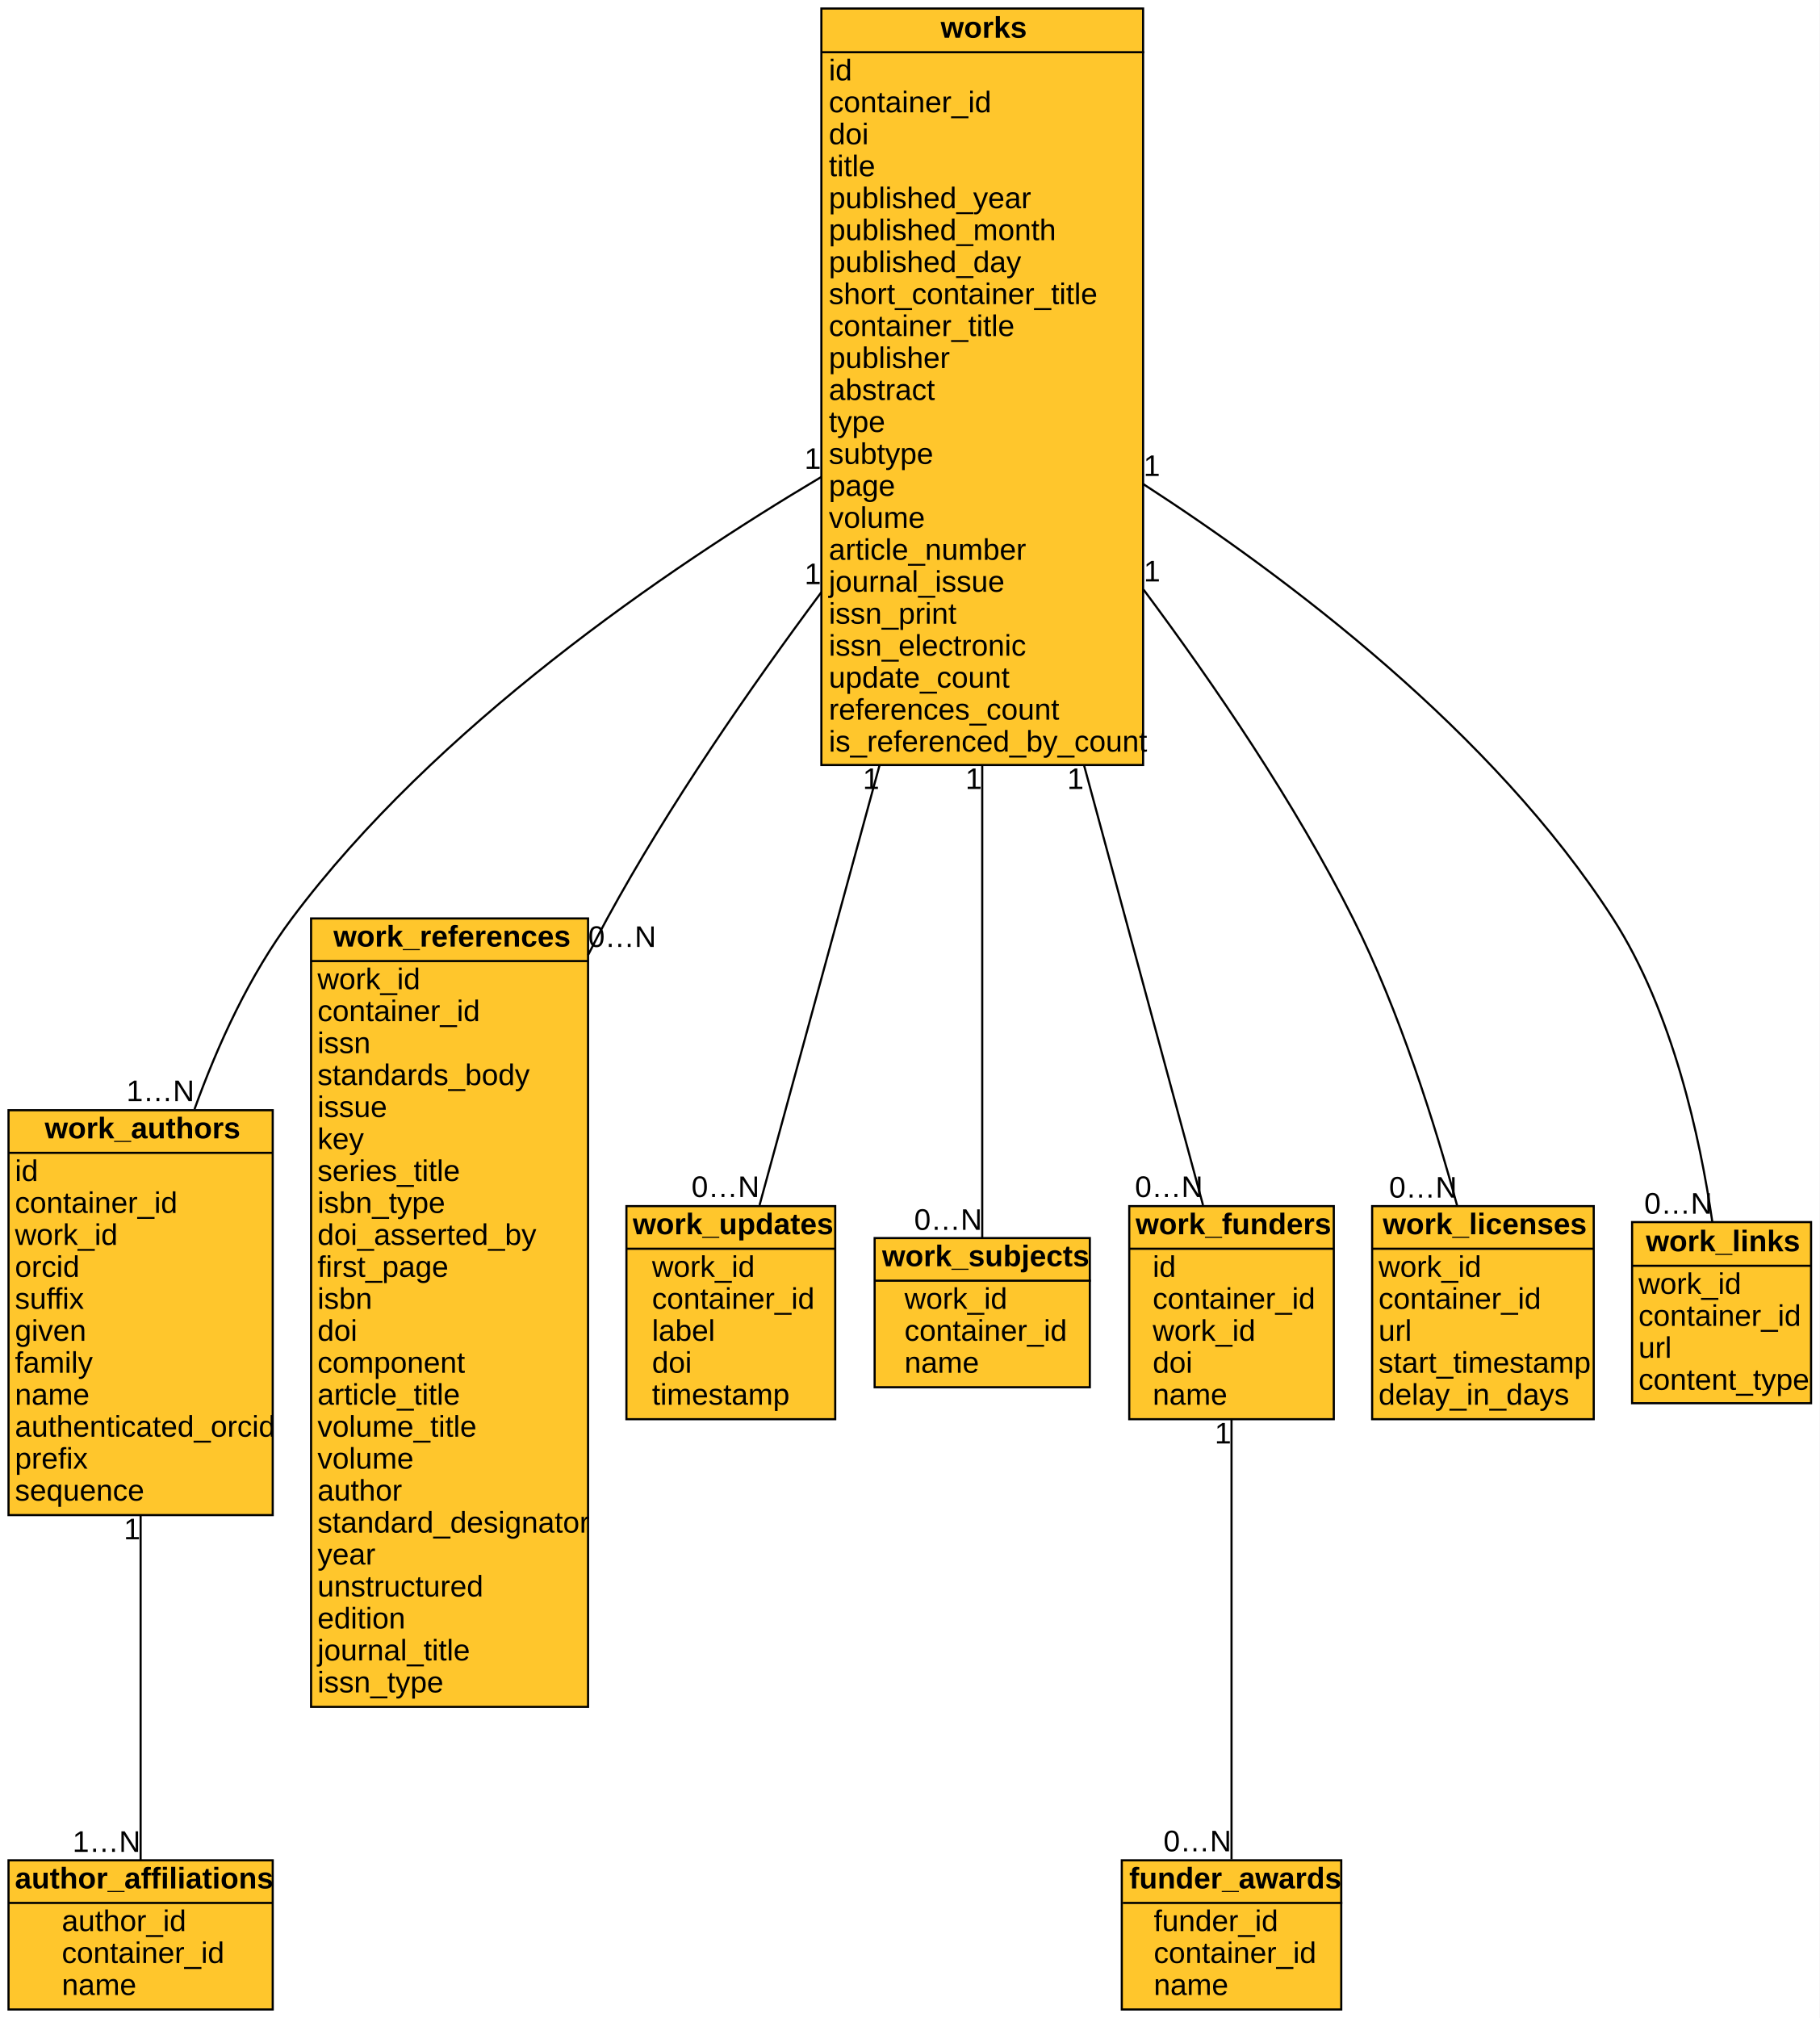
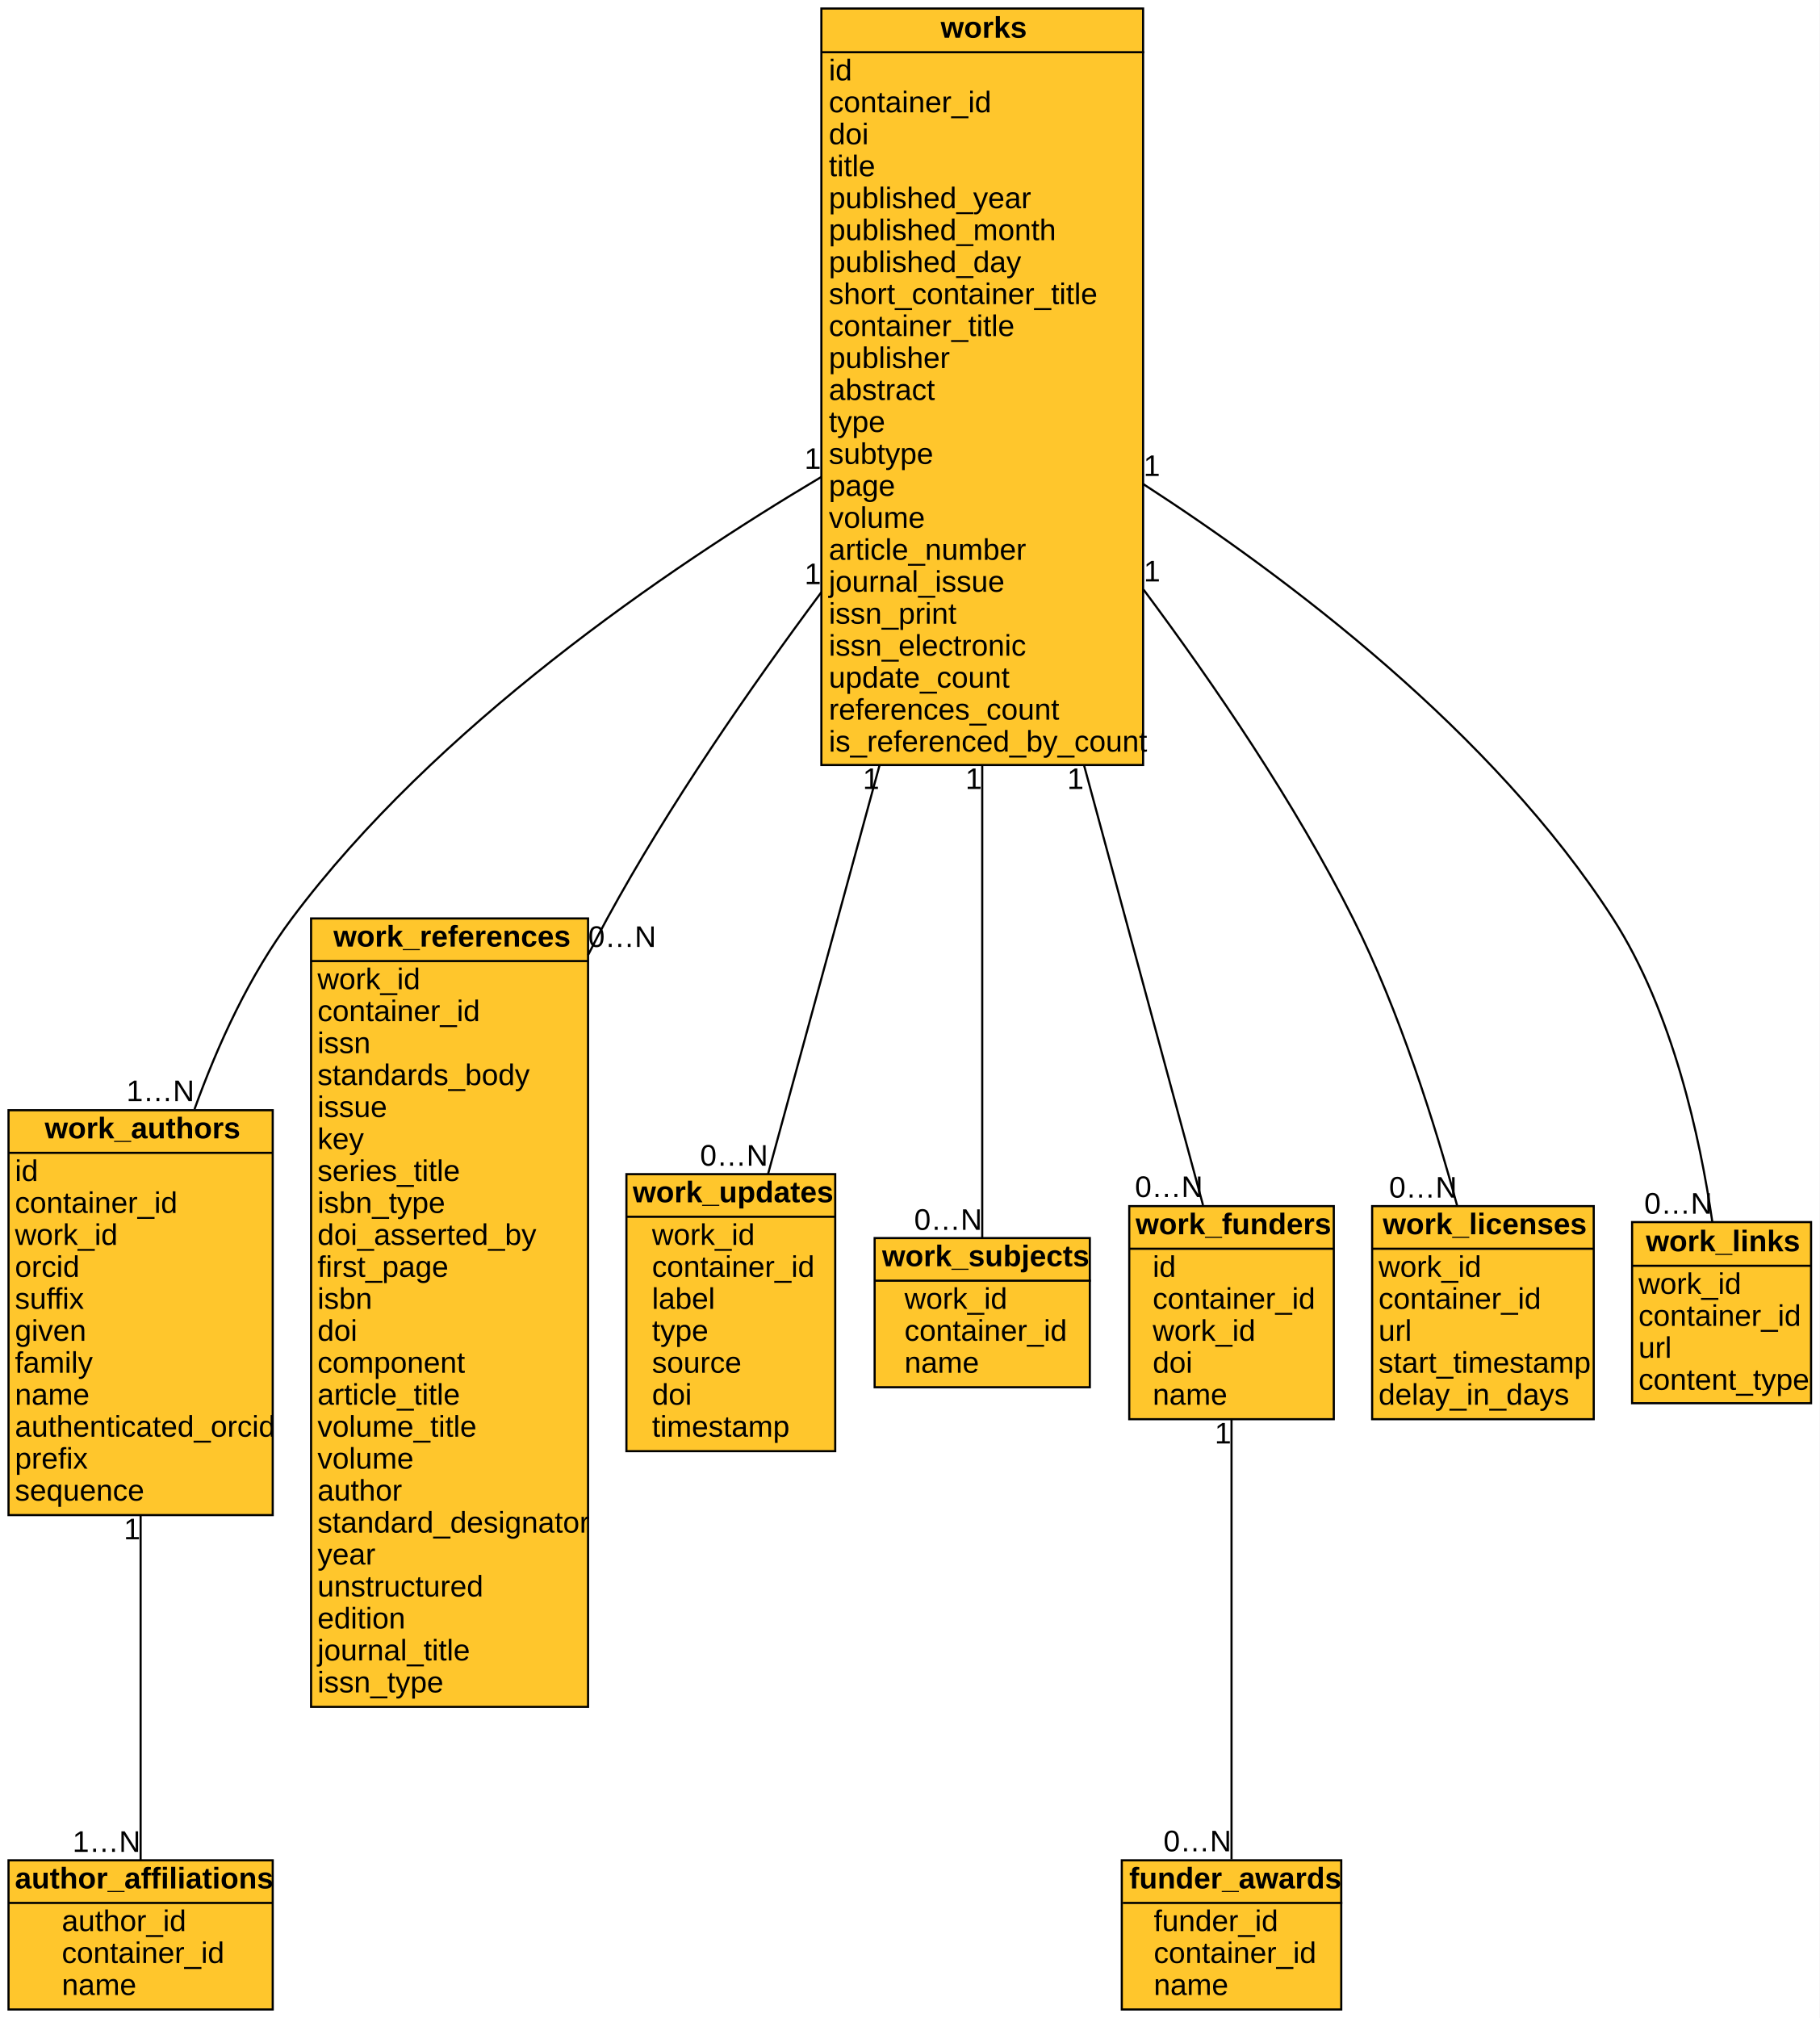
<svg xmlns="http://www.w3.org/2000/svg" width="854pt" height="947pt" viewBox="0.00 0.00 854.00 947.00">
  <g id="graph0" class="graph" transform="scale(1 1) rotate(0) translate(4 943)">
    <polygon fill="white" stroke="transparent" points="-4,4 -4,-943 850,-943 850,4 -4,4" />
    <g id="node1" class="node">
      <polygon fill="#ffc62c" stroke="transparent" points="532.5,-939 381.5,-939 381.5,-584 532.5,-584 532.5,-939" />
      <text text-anchor="start" x="437.5" y="-925.3" font-family="Arial" font-weight="bold" font-size="14.00" fill="#000000">works</text>
      <text text-anchor="start" x="385" y="-905.3" font-family="Arial" font-size="14.00" fill="#000000">id</text>
      <text text-anchor="start" x="385" y="-890.3" font-family="Arial" font-size="14.00" fill="#000000">container_id</text>
      <text text-anchor="start" x="385" y="-875.3" font-family="Arial" font-size="14.00" fill="#000000">doi</text>
      <text text-anchor="start" x="385" y="-860.3" font-family="Arial" font-size="14.00" fill="#000000">title</text>
      <text text-anchor="start" x="385" y="-845.3" font-family="Arial" font-size="14.00" fill="#000000">published_year</text>
      <text text-anchor="start" x="385" y="-830.3" font-family="Arial" font-size="14.00" fill="#000000">published_month</text>
      <text text-anchor="start" x="385" y="-815.3" font-family="Arial" font-size="14.00" fill="#000000">published_day</text>
      <text text-anchor="start" x="385" y="-800.3" font-family="Arial" font-size="14.00" fill="#000000">short_container_title</text>
      <text text-anchor="start" x="385" y="-785.3" font-family="Arial" font-size="14.00" fill="#000000">container_title</text>
      <text text-anchor="start" x="385" y="-770.3" font-family="Arial" font-size="14.00" fill="#000000">publisher</text>
      <text text-anchor="start" x="385" y="-755.3" font-family="Arial" font-size="14.00" fill="#000000">abstract</text>
      <text text-anchor="start" x="385" y="-740.3" font-family="Arial" font-size="14.00" fill="#000000">type</text>
      <text text-anchor="start" x="385" y="-725.3" font-family="Arial" font-size="14.00" fill="#000000">subtype</text>
      <text text-anchor="start" x="385" y="-710.3" font-family="Arial" font-size="14.00" fill="#000000">page</text>
      <text text-anchor="start" x="385" y="-695.3" font-family="Arial" font-size="14.00" fill="#000000">volume</text>
      <text text-anchor="start" x="385" y="-680.3" font-family="Arial" font-size="14.00" fill="#000000">article_number</text>
      <text text-anchor="start" x="385" y="-665.3" font-family="Arial" font-size="14.00" fill="#000000">journal_issue</text>
      <text text-anchor="start" x="385" y="-650.3" font-family="Arial" font-size="14.00" fill="#000000">issn_print</text>
      <text text-anchor="start" x="385" y="-635.3" font-family="Arial" font-size="14.00" fill="#000000">issn_electronic</text>
      <text text-anchor="start" x="385" y="-620.3" font-family="Arial" font-size="14.00" fill="#000000">update_count</text>
      <text text-anchor="start" x="385" y="-605.3" font-family="Arial" font-size="14.00" fill="#000000">references_count</text>
      <text text-anchor="start" x="385" y="-590.3" font-family="Arial" font-size="14.00" fill="#000000">is_referenced_by_count</text>
      <polygon fill="black" stroke="black" points="382,-918.5 382,-918.5 533,-918.5 533,-918.5 382,-918.5" />
      <polygon fill="none" stroke="black" points="381.5,-584 381.5,-939 532.5,-939 532.5,-584 381.5,-584" />
    </g>
    <g id="node2" class="node">
      <polygon fill="#ffc62c" stroke="transparent" points="124,-422 0,-422 0,-232 124,-232 124,-422" />
      <text text-anchor="start" x="17" y="-408.8" font-family="Arial" font-weight="bold" font-size="14.00" fill="#000000">work_authors</text>
      <text text-anchor="start" x="3" y="-388.8" font-family="Arial" font-size="14.00" fill="#000000">id</text>
      <text text-anchor="start" x="3" y="-373.8" font-family="Arial" font-size="14.00" fill="#000000">container_id</text>
      <text text-anchor="start" x="3" y="-358.8" font-family="Arial" font-size="14.00" fill="#000000">work_id</text>
      <text text-anchor="start" x="3" y="-343.8" font-family="Arial" font-size="14.00" fill="#000000">orcid</text>
      <text text-anchor="start" x="3" y="-328.8" font-family="Arial" font-size="14.00" fill="#000000">suffix</text>
      <text text-anchor="start" x="3" y="-313.8" font-family="Arial" font-size="14.00" fill="#000000">given</text>
      <text text-anchor="start" x="3" y="-298.8" font-family="Arial" font-size="14.00" fill="#000000">family</text>
      <text text-anchor="start" x="3" y="-283.8" font-family="Arial" font-size="14.00" fill="#000000">name</text>
      <text text-anchor="start" x="3" y="-268.8" font-family="Arial" font-size="14.00" fill="#000000">authenticated_orcid</text>
      <text text-anchor="start" x="3" y="-253.8" font-family="Arial" font-size="14.00" fill="#000000">prefix</text>
      <text text-anchor="start" x="3" y="-238.8" font-family="Arial" font-size="14.00" fill="#000000">sequence</text>
      <polygon fill="black" stroke="black" points="0,-402 0,-402 124,-402 124,-402 0,-402" />
      <polygon fill="none" stroke="black" points="0,-232 0,-422 124,-422 124,-232 0,-232" />
    </g>
    <g id="edge1" class="edge">
      <path fill="none" stroke="black" d="M381.44,-719.17C308.82,-676.02 200.42,-602.1 133,-512 113.2,-485.54 98.24,-452.89 87.29,-422.47" />
      <text text-anchor="middle" x="71.29" y="-426.27" font-family="Arial" font-size="14.00">1…N</text>
      <text text-anchor="middle" x="377.44" y="-722.97" font-family="Arial" font-size="14.00">1</text>
    </g>
    <g id="node4" class="node">
      <polygon fill="#ffc62c" stroke="transparent" points="272,-512 142,-512 142,-142 272,-142 272,-512" />
      <text text-anchor="start" x="152.5" y="-498.8" font-family="Arial" font-weight="bold" font-size="14.00" fill="#000000">work_references</text>
      <text text-anchor="start" x="145" y="-478.8" font-family="Arial" font-size="14.00" fill="#000000">work_id</text>
      <text text-anchor="start" x="145" y="-463.8" font-family="Arial" font-size="14.00" fill="#000000">container_id</text>
      <text text-anchor="start" x="145" y="-448.8" font-family="Arial" font-size="14.00" fill="#000000">issn</text>
      <text text-anchor="start" x="145" y="-433.8" font-family="Arial" font-size="14.00" fill="#000000">standards_body</text>
      <text text-anchor="start" x="145" y="-418.8" font-family="Arial" font-size="14.00" fill="#000000">issue</text>
      <text text-anchor="start" x="145" y="-403.8" font-family="Arial" font-size="14.00" fill="#000000">key</text>
      <text text-anchor="start" x="145" y="-388.8" font-family="Arial" font-size="14.00" fill="#000000">series_title</text>
      <text text-anchor="start" x="145" y="-373.8" font-family="Arial" font-size="14.00" fill="#000000">isbn_type</text>
      <text text-anchor="start" x="145" y="-358.8" font-family="Arial" font-size="14.00" fill="#000000">doi_asserted_by</text>
      <text text-anchor="start" x="145" y="-343.8" font-family="Arial" font-size="14.00" fill="#000000">first_page</text>
      <text text-anchor="start" x="145" y="-328.8" font-family="Arial" font-size="14.00" fill="#000000">isbn</text>
      <text text-anchor="start" x="145" y="-313.8" font-family="Arial" font-size="14.00" fill="#000000">doi</text>
      <text text-anchor="start" x="145" y="-298.8" font-family="Arial" font-size="14.00" fill="#000000">component</text>
      <text text-anchor="start" x="145" y="-283.8" font-family="Arial" font-size="14.00" fill="#000000">article_title</text>
      <text text-anchor="start" x="145" y="-268.8" font-family="Arial" font-size="14.00" fill="#000000">volume_title</text>
      <text text-anchor="start" x="145" y="-253.8" font-family="Arial" font-size="14.00" fill="#000000">volume</text>
      <text text-anchor="start" x="145" y="-238.8" font-family="Arial" font-size="14.00" fill="#000000">author</text>
      <text text-anchor="start" x="145" y="-223.8" font-family="Arial" font-size="14.00" fill="#000000">standard_designator</text>
      <text text-anchor="start" x="145" y="-208.8" font-family="Arial" font-size="14.00" fill="#000000">year</text>
      <text text-anchor="start" x="145" y="-193.8" font-family="Arial" font-size="14.00" fill="#000000">unstructured</text>
      <text text-anchor="start" x="145" y="-178.8" font-family="Arial" font-size="14.00" fill="#000000">edition</text>
      <text text-anchor="start" x="145" y="-163.8" font-family="Arial" font-size="14.00" fill="#000000">journal_title</text>
      <text text-anchor="start" x="145" y="-148.8" font-family="Arial" font-size="14.00" fill="#000000">issn_type</text>
      <polygon fill="black" stroke="black" points="142,-492 142,-492 272,-492 272,-492 142,-492" />
      <polygon fill="none" stroke="black" points="142,-142 142,-512 272,-512 272,-142 142,-142" />
    </g>
    <g id="edge3" class="edge">
      <path fill="none" stroke="black" d="M381.48,-665.08C348.08,-620.22 309.92,-565.03 281,-512 277.95,-506.41 274.95,-500.66 272.02,-494.82" />
      <text text-anchor="middle" x="288.02" y="-498.62" font-family="Arial" font-size="14.00">0…N</text>
      <text text-anchor="middle" x="377.48" y="-668.88" font-family="Arial" font-size="14.00">1</text>
    </g>
    <g id="node5" class="node">
-       <polygon fill="#ffc62c" stroke="transparent" points="388,-377 290,-377 290,-277 388,-277 388,-377" />
-       <text text-anchor="start" x="293" y="-363.8" font-family="Arial" font-weight="bold" font-size="14.00" fill="#000000">work_updates</text>
-       <text text-anchor="start" x="302" y="-343.8" font-family="Arial" font-size="14.00" fill="#000000">work_id</text>
-       <text text-anchor="start" x="302" y="-328.8" font-family="Arial" font-size="14.00" fill="#000000">container_id</text>
-       <text text-anchor="start" x="302" y="-313.8" font-family="Arial" font-size="14.00" fill="#000000">label</text>
-       <text text-anchor="start" x="302" y="-298.8" font-family="Arial" font-size="14.00" fill="#000000">doi</text>
-       <text text-anchor="start" x="302" y="-283.8" font-family="Arial" font-size="14.00" fill="#000000">timestamp</text>
-       <polygon fill="black" stroke="black" points="290,-357 290,-357 388,-357 388,-357 290,-357" />
-       <polygon fill="none" stroke="black" points="290,-277 290,-377 388,-377 388,-277 290,-277" />
+       <polygon fill="#ffc62c" stroke="transparent" points="388,-392 290,-392 290,-262 388,-262 388,-392" />
+       <text text-anchor="start" x="293" y="-378.8" font-family="Arial" font-weight="bold" font-size="14.00" fill="#000000">work_updates</text>
+       <text text-anchor="start" x="302" y="-358.8" font-family="Arial" font-size="14.00" fill="#000000">work_id</text>
+       <text text-anchor="start" x="302" y="-343.8" font-family="Arial" font-size="14.00" fill="#000000">container_id</text>
+       <text text-anchor="start" x="302" y="-328.8" font-family="Arial" font-size="14.00" fill="#000000">label</text>
+       <text text-anchor="start" x="302" y="-313.8" font-family="Arial" font-size="14.00" fill="#000000">type</text>
+       <text text-anchor="start" x="302" y="-298.8" font-family="Arial" font-size="14.00" fill="#000000">source</text>
+       <text text-anchor="start" x="302" y="-283.8" font-family="Arial" font-size="14.00" fill="#000000">doi</text>
+       <text text-anchor="start" x="302" y="-268.8" font-family="Arial" font-size="14.00" fill="#000000">timestamp</text>
+       <polygon fill="black" stroke="black" points="290,-372 290,-372 388,-372 388,-372 290,-372" />
+       <polygon fill="none" stroke="black" points="290,-262 290,-392 388,-392 388,-262 290,-262" />
    </g>
    <g id="edge4" class="edge">
-       <path fill="none" stroke="black" d="M408.83,-583.96C388.44,-509.22 366.26,-427.92 352.49,-377.46" />
-       <text text-anchor="middle" x="336.49" y="-381.26" font-family="Arial" font-size="14.00">0…N</text>
+       <path fill="none" stroke="black" d="M408.83,-583.96C390.32,-516.11 370.34,-442.85 356.51,-392.17" />
+       <text text-anchor="middle" x="340.51" y="-395.97" font-family="Arial" font-size="14.00">0…N</text>
      <text text-anchor="middle" x="404.83" y="-572.76" font-family="Arial" font-size="14.00">1</text>
    </g>
    <g id="node6" class="node">
      <polygon fill="#ffc62c" stroke="transparent" points="507.5,-362 406.5,-362 406.5,-292 507.5,-292 507.5,-362" />
      <text text-anchor="start" x="410" y="-348.8" font-family="Arial" font-weight="bold" font-size="14.00" fill="#000000">work_subjects</text>
      <text text-anchor="start" x="420.5" y="-328.8" font-family="Arial" font-size="14.00" fill="#000000">work_id</text>
      <text text-anchor="start" x="420.5" y="-313.8" font-family="Arial" font-size="14.00" fill="#000000">container_id</text>
      <text text-anchor="start" x="420.5" y="-298.8" font-family="Arial" font-size="14.00" fill="#000000">name</text>
      <polygon fill="black" stroke="black" points="407,-342 407,-342 508,-342 508,-342 407,-342" />
      <polygon fill="none" stroke="black" points="406.5,-292 406.5,-362 507.5,-362 507.5,-292 406.5,-292" />
    </g>
    <g id="edge5" class="edge">
      <path fill="none" stroke="black" d="M457,-583.96C457,-501.04 457,-410.06 457,-362.05" />
      <text text-anchor="middle" x="441" y="-365.85" font-family="Arial" font-size="14.00">0…N</text>
      <text text-anchor="middle" x="453" y="-572.76" font-family="Arial" font-size="14.00">1</text>
    </g>
    <g id="node7" class="node">
      <polygon fill="#ffc62c" stroke="transparent" points="622,-377 526,-377 526,-277 622,-277 622,-377" />
      <text text-anchor="start" x="529" y="-363.8" font-family="Arial" font-weight="bold" font-size="14.00" fill="#000000">work_funders</text>
      <text text-anchor="start" x="537" y="-343.8" font-family="Arial" font-size="14.00" fill="#000000">id</text>
      <text text-anchor="start" x="537" y="-328.8" font-family="Arial" font-size="14.00" fill="#000000">container_id</text>
      <text text-anchor="start" x="537" y="-313.8" font-family="Arial" font-size="14.00" fill="#000000">work_id</text>
      <text text-anchor="start" x="537" y="-298.8" font-family="Arial" font-size="14.00" fill="#000000">doi</text>
      <text text-anchor="start" x="537" y="-283.8" font-family="Arial" font-size="14.00" fill="#000000">name</text>
      <polygon fill="black" stroke="black" points="526,-357 526,-357 622,-357 622,-357 526,-357" />
      <polygon fill="none" stroke="black" points="526,-277 526,-377 622,-377 622,-277 526,-277" />
    </g>
    <g id="edge6" class="edge">
      <path fill="none" stroke="black" d="M504.76,-583.96C524.98,-509.22 546.97,-427.92 560.62,-377.46" />
      <text text-anchor="middle" x="544.62" y="-381.26" font-family="Arial" font-size="14.00">0…N</text>
      <text text-anchor="middle" x="500.76" y="-572.76" font-family="Arial" font-size="14.00">1</text>
    </g>
    <g id="node8" class="node">
      <polygon fill="#ffc62c" stroke="transparent" points="744,-377 640,-377 640,-277 744,-277 744,-377" />
      <text text-anchor="start" x="645" y="-363.8" font-family="Arial" font-weight="bold" font-size="14.00" fill="#000000">work_licenses</text>
      <text text-anchor="start" x="643" y="-343.8" font-family="Arial" font-size="14.00" fill="#000000">work_id</text>
      <text text-anchor="start" x="643" y="-328.8" font-family="Arial" font-size="14.00" fill="#000000">container_id</text>
      <text text-anchor="start" x="643" y="-313.8" font-family="Arial" font-size="14.00" fill="#000000">url</text>
      <text text-anchor="start" x="643" y="-298.8" font-family="Arial" font-size="14.00" fill="#000000">start_timestamp</text>
      <text text-anchor="start" x="643" y="-283.8" font-family="Arial" font-size="14.00" fill="#000000">delay_in_days</text>
      <polygon fill="black" stroke="black" points="640,-357 640,-357 744,-357 744,-357 640,-357" />
      <polygon fill="none" stroke="black" points="640,-277 640,-377 744,-377 744,-277 640,-277" />
    </g>
    <g id="edge7" class="edge">
      <path fill="none" stroke="black" d="M532.69,-666.35C566.1,-621.52 603.87,-566.01 631,-512 652.9,-468.39 669.56,-415.15 679.89,-377.19" />
      <text text-anchor="middle" x="663.89" y="-380.99" font-family="Arial" font-size="14.00">0…N</text>
      <text text-anchor="middle" x="536.69" y="-670.15" font-family="Arial" font-size="14.00">1</text>
    </g>
    <g id="node9" class="node">
      <polygon fill="#ffc62c" stroke="transparent" points="846,-369.5 762,-369.5 762,-284.5 846,-284.5 846,-369.5" />
      <text text-anchor="start" x="768.5" y="-355.8" font-family="Arial" font-weight="bold" font-size="14.00" fill="#000000">work_links</text>
      <text text-anchor="start" x="765" y="-335.8" font-family="Arial" font-size="14.00" fill="#000000">work_id</text>
      <text text-anchor="start" x="765" y="-320.8" font-family="Arial" font-size="14.00" fill="#000000">container_id</text>
      <text text-anchor="start" x="765" y="-305.8" font-family="Arial" font-size="14.00" fill="#000000">url</text>
      <text text-anchor="start" x="765" y="-290.8" font-family="Arial" font-size="14.00" fill="#000000">content_type</text>
      <polygon fill="black" stroke="black" points="762,-349 762,-349 846,-349 846,-349 762,-349" />
      <polygon fill="none" stroke="black" points="762,-284.5 762,-369.5 846,-369.5 846,-284.5 762,-284.5" />
    </g>
    <g id="edge8" class="edge">
      <path fill="none" stroke="black" d="M532.6,-715.83C600.11,-672.13 696.76,-599.48 753,-512 781.15,-468.22 793.95,-408.94 799.65,-369.63" />
      <text text-anchor="middle" x="783.65" y="-373.43" font-family="Arial" font-size="14.00">0…N</text>
      <text text-anchor="middle" x="536.6" y="-719.63" font-family="Arial" font-size="14.00">1</text>
    </g>
    <g id="node3" class="node">
      <polygon fill="#ffc62c" stroke="transparent" points="124,-70 0,-70 0,0 124,0 124,-70" />
      <text text-anchor="start" x="3" y="-56.8" font-family="Arial" font-weight="bold" font-size="14.00" fill="#000000">author_affiliations</text>
      <text text-anchor="start" x="25" y="-36.8" font-family="Arial" font-size="14.00" fill="#000000">author_id</text>
      <text text-anchor="start" x="25" y="-21.8" font-family="Arial" font-size="14.00" fill="#000000">container_id</text>
      <text text-anchor="start" x="25" y="-6.8" font-family="Arial" font-size="14.00" fill="#000000">name</text>
      <polygon fill="black" stroke="black" points="0,-50 0,-50 124,-50 124,-50 0,-50" />
      <polygon fill="none" stroke="black" points="0,0 0,-70 124,-70 124,0 0,0" />
    </g>
    <g id="edge2" class="edge">
      <path fill="none" stroke="black" d="M62,-231.85C62,-176.44 62,-109.7 62,-70.17" />
      <text text-anchor="middle" x="46" y="-73.97" font-family="Arial" font-size="14.00">1…N</text>
      <text text-anchor="middle" x="58" y="-220.65" font-family="Arial" font-size="14.00">1</text>
    </g>
    <g id="node10" class="node">
      <polygon fill="#ffc62c" stroke="transparent" points="625.5,-70 522.5,-70 522.5,0 625.5,0 625.5,-70" />
      <text text-anchor="start" x="526" y="-56.8" font-family="Arial" font-weight="bold" font-size="14.00" fill="#000000">funder_awards</text>
      <text text-anchor="start" x="537.5" y="-36.8" font-family="Arial" font-size="14.00" fill="#000000">funder_id</text>
      <text text-anchor="start" x="537.5" y="-21.8" font-family="Arial" font-size="14.00" fill="#000000">container_id</text>
      <text text-anchor="start" x="537.5" y="-6.8" font-family="Arial" font-size="14.00" fill="#000000">name</text>
      <polygon fill="black" stroke="black" points="523,-50 523,-50 626,-50 626,-50 523,-50" />
      <polygon fill="none" stroke="black" points="522.5,0 522.5,-70 625.5,-70 625.5,0 522.5,0" />
    </g>
    <g id="edge9" class="edge">
      <path fill="none" stroke="black" d="M574,-276.81C574,-218.15 574,-121.62 574,-70.41" />
      <text text-anchor="middle" x="558" y="-74.21" font-family="Arial" font-size="14.00">0…N</text>
      <text text-anchor="middle" x="570" y="-265.61" font-family="Arial" font-size="14.00">1</text>
    </g>
  </g>
</svg>
